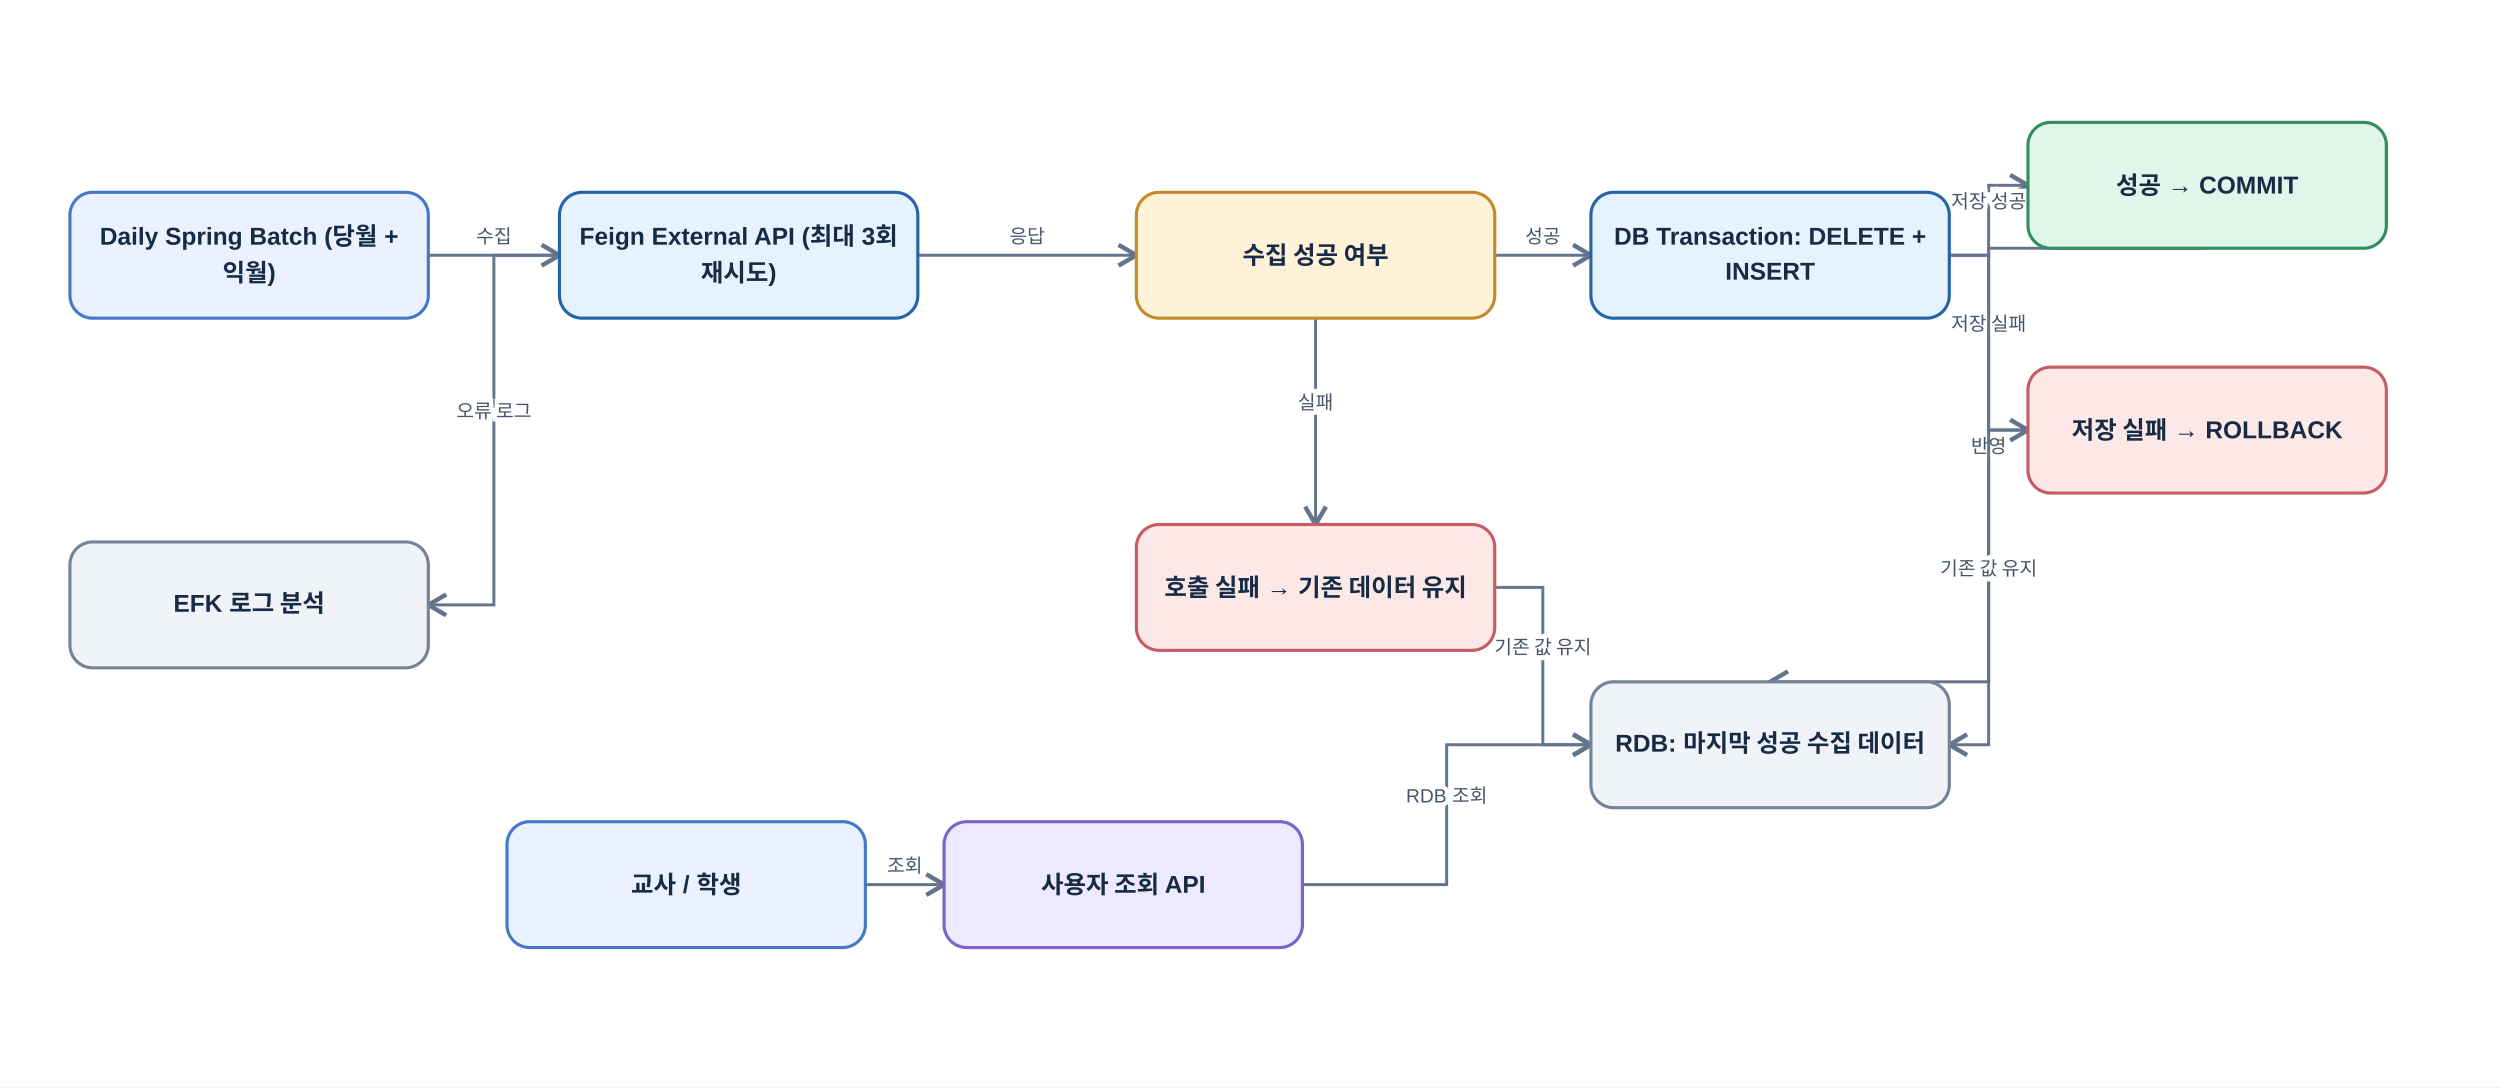
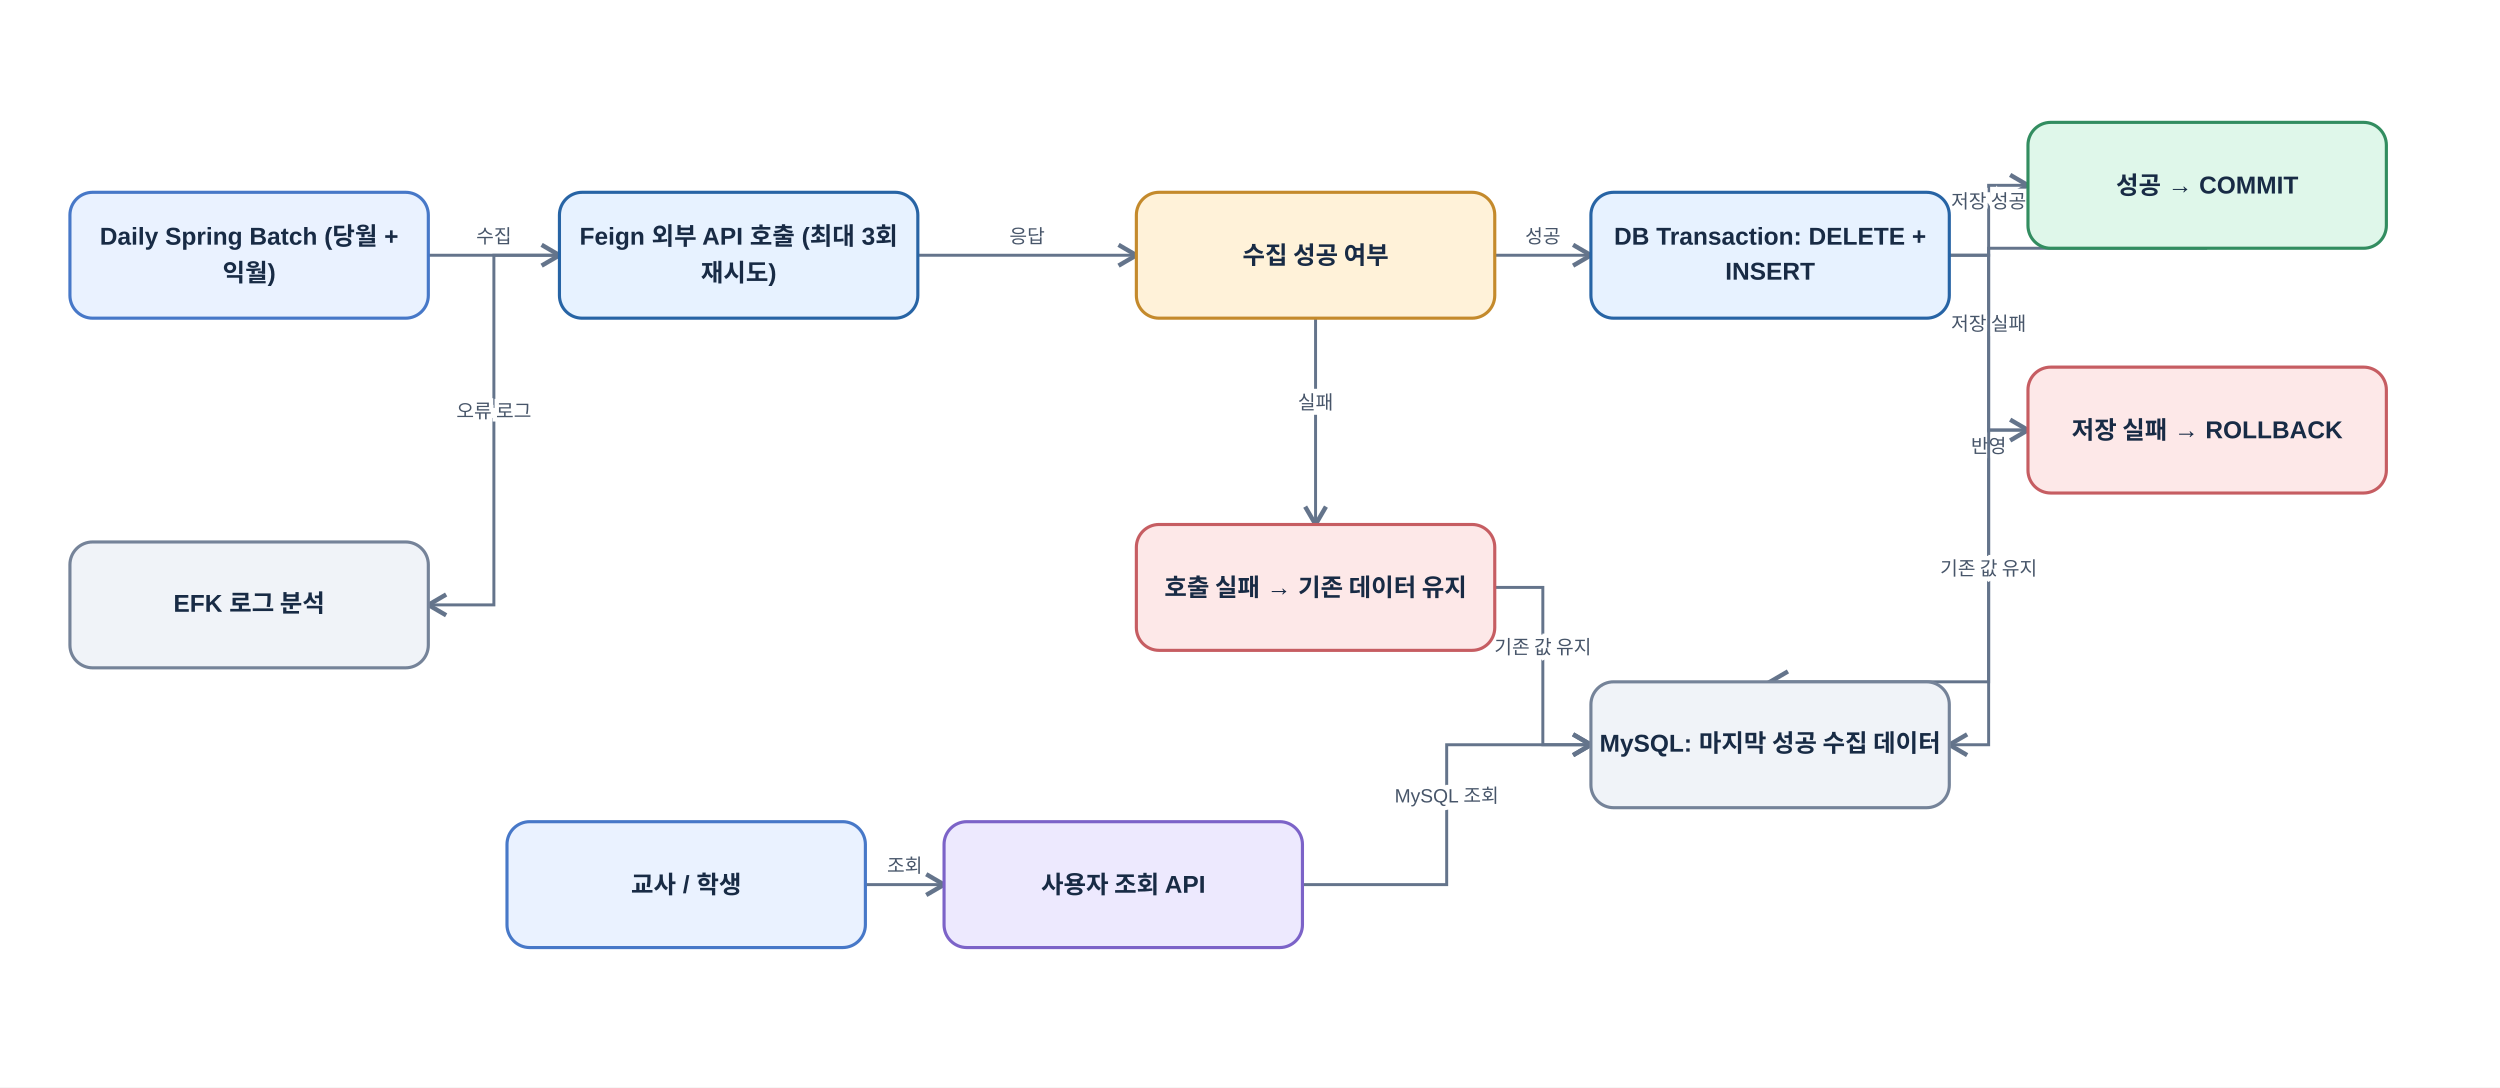
<svg xmlns="http://www.w3.org/2000/svg" width="1430" height="622" viewBox="0 0 1430 622" role="img" aria-label="aidt-batch-reliability architecture">
  <defs>
    <marker id="arr" markerWidth="9" markerHeight="9" refX="7" refY="4.5" orient="auto">
      <path d="M1 1 L7 4.5 L1 8" fill="none" stroke="#64748B" stroke-width="1.5" />
    </marker>
  </defs>
  <rect width="100%" height="100%" fill="#fff" />
  <path d="M245 146 L282.5 146 L282.5 146 L320 146" fill="none" stroke="#64748B" stroke-width="1.7" marker-end="url(#arr)" />
  <text x="282.5" y="139" text-anchor="middle" font-family="Arial,sans-serif" font-size="11" fill="#475569" stroke="white" stroke-width="5" paint-order="stroke">수집</text>
  <path d="M525 146 L587.5 146 L587.5 146 L650 146" fill="none" stroke="#64748B" stroke-width="1.7" marker-end="url(#arr)" />
  <text x="587.5" y="139" text-anchor="middle" font-family="Arial,sans-serif" font-size="11" fill="#475569" stroke="white" stroke-width="5" paint-order="stroke">응답</text>
  <path d="M855 146 L882.5 146 L882.5 146 L910 146" fill="none" stroke="#64748B" stroke-width="1.7" marker-end="url(#arr)" />
  <text x="882.5" y="139" text-anchor="middle" font-family="Arial,sans-serif" font-size="11" fill="#475569" stroke="white" stroke-width="5" paint-order="stroke">성공</text>
  <path d="M752.5 182 L752.5 182 L752.5 300 L752.5 300" fill="none" stroke="#64748B" stroke-width="1.7" marker-end="url(#arr)" />
  <text x="752.5" y="234" text-anchor="middle" font-family="Arial,sans-serif" font-size="11" fill="#475569" stroke="white" stroke-width="5" paint-order="stroke">실패</text>
  <path d="M1115 146 L1137.5 146 L1137.5 106 L1160 106" fill="none" stroke="#64748B" stroke-width="1.7" marker-end="url(#arr)" />
  <text x="1137.5" y="119" text-anchor="middle" font-family="Arial,sans-serif" font-size="11" fill="#475569" stroke="white" stroke-width="5" paint-order="stroke">저장 성공</text>
  <path d="M1115 146 L1137.5 146 L1137.5 246 L1160 246" fill="none" stroke="#64748B" stroke-width="1.7" marker-end="url(#arr)" />
  <text x="1137.5" y="189" text-anchor="middle" font-family="Arial,sans-serif" font-size="11" fill="#475569" stroke="white" stroke-width="5" paint-order="stroke">저장 실패</text>
  <path d="M1262.5 142 L1137.5 142 L1137.5 390 L1012.5 390" fill="none" stroke="#64748B" stroke-width="1.7" marker-end="url(#arr)" />
  <text x="1137.5" y="259" text-anchor="middle" font-family="Arial,sans-serif" font-size="11" fill="#475569" stroke="white" stroke-width="5" paint-order="stroke">반영</text>
  <path d="M1160 246 L1137.5 246 L1137.5 426 L1115 426" fill="none" stroke="#64748B" stroke-width="1.7" marker-end="url(#arr)" />
  <text x="1137.5" y="329" text-anchor="middle" font-family="Arial,sans-serif" font-size="11" fill="#475569" stroke="white" stroke-width="5" paint-order="stroke">기존 값 유지</text>
  <path d="M855 336 L882.5 336 L882.5 426 L910 426" fill="none" stroke="#64748B" stroke-width="1.7" marker-end="url(#arr)" />
  <text x="882.5" y="374" text-anchor="middle" font-family="Arial,sans-serif" font-size="11" fill="#475569" stroke="white" stroke-width="5" paint-order="stroke">기존 값 유지</text>
  <path d="M495 506 L517.5 506 L517.5 506 L540 506" fill="none" stroke="#64748B" stroke-width="1.7" marker-end="url(#arr)" />
  <text x="517.5" y="499" text-anchor="middle" font-family="Arial,sans-serif" font-size="11" fill="#475569" stroke="white" stroke-width="5" paint-order="stroke">조회</text>
  <path d="M745 506 L827.5 506 L827.5 426 L910 426" fill="none" stroke="#64748B" stroke-width="1.7" marker-end="url(#arr)" />
-   <text x="827.5" y="459" text-anchor="middle" font-family="Arial,sans-serif" font-size="11" fill="#475569" stroke="white" stroke-width="5" paint-order="stroke">RDB 조회</text>
+   <text x="827.5" y="459" text-anchor="middle" font-family="Arial,sans-serif" font-size="11" fill="#475569" stroke="white" stroke-width="5" paint-order="stroke">MySQL 조회</text>
  <path d="M320 146 L282.5 146 L282.5 346 L245 346" fill="none" stroke="#64748B" stroke-width="1.7" marker-end="url(#arr)" />
  <text x="282.5" y="239" text-anchor="middle" font-family="Arial,sans-serif" font-size="11" fill="#475569" stroke="white" stroke-width="5" paint-order="stroke">오류 로그</text>
  <rect x="40" y="110" width="205" height="72" rx="13" fill="#EAF2FF" stroke="#4778C8" stroke-width="1.8" />
  <text x="142.5" y="136" text-anchor="middle" dominant-baseline="middle" font-family="Arial,'Noto Sans KR',sans-serif" font-size="14" font-weight="600" fill="#182B45">Daily Spring Batch (당월 +</text>
  <text x="142.5" y="156" text-anchor="middle" dominant-baseline="middle" font-family="Arial,'Noto Sans KR',sans-serif" font-size="14" font-weight="600" fill="#182B45">익월)</text>
  <rect x="320" y="110" width="205" height="72" rx="13" fill="#E7F2FF" stroke="#2764A5" stroke-width="1.8" />
-   <text x="422.5" y="136" text-anchor="middle" dominant-baseline="middle" font-family="Arial,'Noto Sans KR',sans-serif" font-size="14" font-weight="600" fill="#182B45">Feign External API (최대 3회</text>
+   <text x="422.5" y="136" text-anchor="middle" dominant-baseline="middle" font-family="Arial,'Noto Sans KR',sans-serif" font-size="14" font-weight="600" fill="#182B45">Feign 외부 API 호출 (최대 3회</text>
  <text x="422.5" y="156" text-anchor="middle" dominant-baseline="middle" font-family="Arial,'Noto Sans KR',sans-serif" font-size="14" font-weight="600" fill="#182B45">재시도)</text>
  <rect x="650" y="110" width="205" height="72" rx="13" fill="#FFF2D9" stroke="#C48A2C" stroke-width="1.8" />
  <text x="752.5" y="146" text-anchor="middle" dominant-baseline="middle" font-family="Arial,'Noto Sans KR',sans-serif" font-size="14" font-weight="600" fill="#182B45">수집 성공 여부</text>
  <rect x="910" y="110" width="205" height="72" rx="13" fill="#E7F2FF" stroke="#2764A5" stroke-width="1.8" />
  <text x="1012.5" y="136" text-anchor="middle" dominant-baseline="middle" font-family="Arial,'Noto Sans KR',sans-serif" font-size="14" font-weight="600" fill="#182B45">DB Transaction: DELETE +</text>
  <text x="1012.5" y="156" text-anchor="middle" dominant-baseline="middle" font-family="Arial,'Noto Sans KR',sans-serif" font-size="14" font-weight="600" fill="#182B45">INSERT</text>
  <rect x="1160" y="70" width="205" height="72" rx="13" fill="#DFF7EA" stroke="#328D60" stroke-width="1.8" />
  <text x="1262.5" y="106" text-anchor="middle" dominant-baseline="middle" font-family="Arial,'Noto Sans KR',sans-serif" font-size="14" font-weight="600" fill="#182B45">성공 → COMMIT</text>
  <rect x="1160" y="210" width="205" height="72" rx="13" fill="#FDE8E8" stroke="#C65D62" stroke-width="1.8" />
  <text x="1262.5" y="246" text-anchor="middle" dominant-baseline="middle" font-family="Arial,'Noto Sans KR',sans-serif" font-size="14" font-weight="600" fill="#182B45">저장 실패 → ROLLBACK</text>
  <rect x="650" y="300" width="205" height="72" rx="13" fill="#FDE8E8" stroke="#C65D62" stroke-width="1.8" />
  <text x="752.5" y="336" text-anchor="middle" dominant-baseline="middle" font-family="Arial,'Noto Sans KR',sans-serif" font-size="14" font-weight="600" fill="#182B45">호출 실패 → 기존 데이터 유지</text>
  <rect x="910" y="390" width="205" height="72" rx="13" fill="#F0F3F8" stroke="#758399" stroke-width="1.8" />
-   <text x="1012.5" y="426" text-anchor="middle" dominant-baseline="middle" font-family="Arial,'Noto Sans KR',sans-serif" font-size="14" font-weight="600" fill="#182B45">RDB: 마지막 성공 수집 데이터</text>
+   <text x="1012.5" y="426" text-anchor="middle" dominant-baseline="middle" font-family="Arial,'Noto Sans KR',sans-serif" font-size="14" font-weight="600" fill="#182B45">MySQL: 마지막 성공 수집 데이터</text>
  <rect x="540" y="470" width="205" height="72" rx="13" fill="#EDE9FE" stroke="#7C63C8" stroke-width="1.8" />
  <text x="642.5" y="506" text-anchor="middle" dominant-baseline="middle" font-family="Arial,'Noto Sans KR',sans-serif" font-size="14" font-weight="600" fill="#182B45">사용자 조회 API</text>
  <rect x="290" y="470" width="205" height="72" rx="13" fill="#EAF2FF" stroke="#4778C8" stroke-width="1.8" />
  <text x="392.5" y="506" text-anchor="middle" dominant-baseline="middle" font-family="Arial,'Noto Sans KR',sans-serif" font-size="14" font-weight="600" fill="#182B45">교사 / 학생</text>
  <rect x="40" y="310" width="205" height="72" rx="13" fill="#F0F3F8" stroke="#758399" stroke-width="1.8" />
  <text x="142.5" y="346" text-anchor="middle" dominant-baseline="middle" font-family="Arial,'Noto Sans KR',sans-serif" font-size="14" font-weight="600" fill="#182B45">EFK 로그 분석</text>
</svg>
